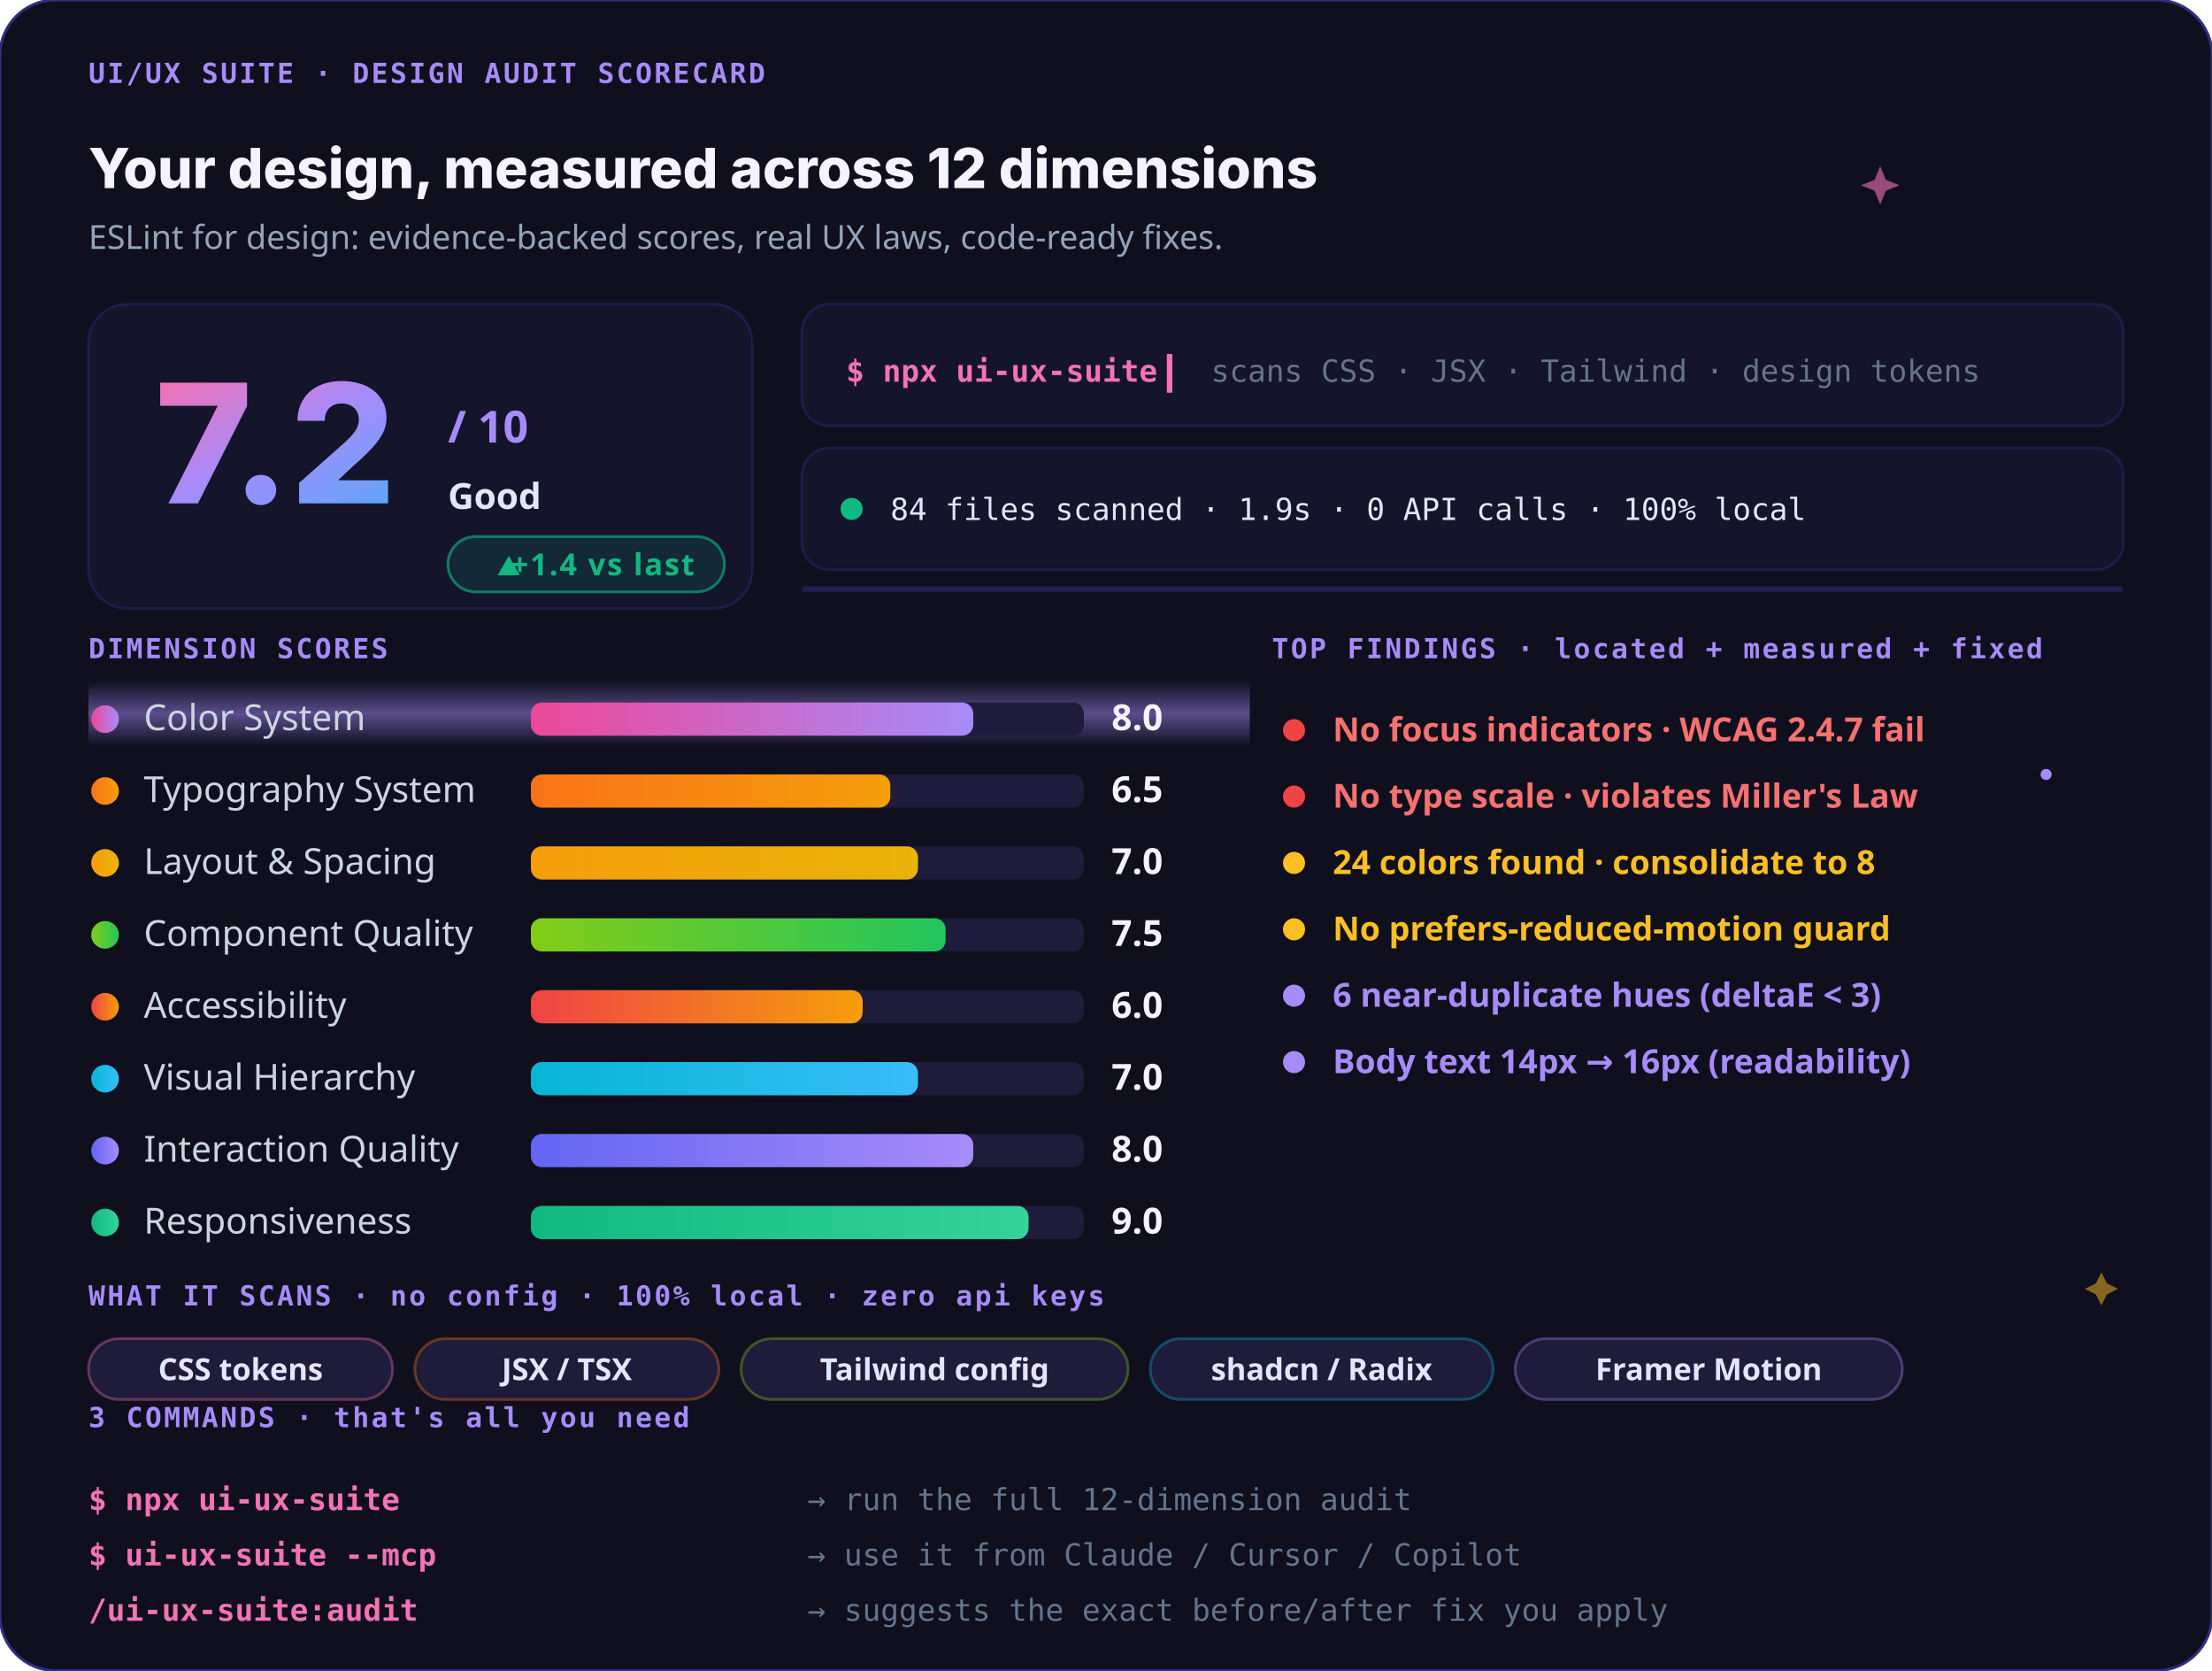
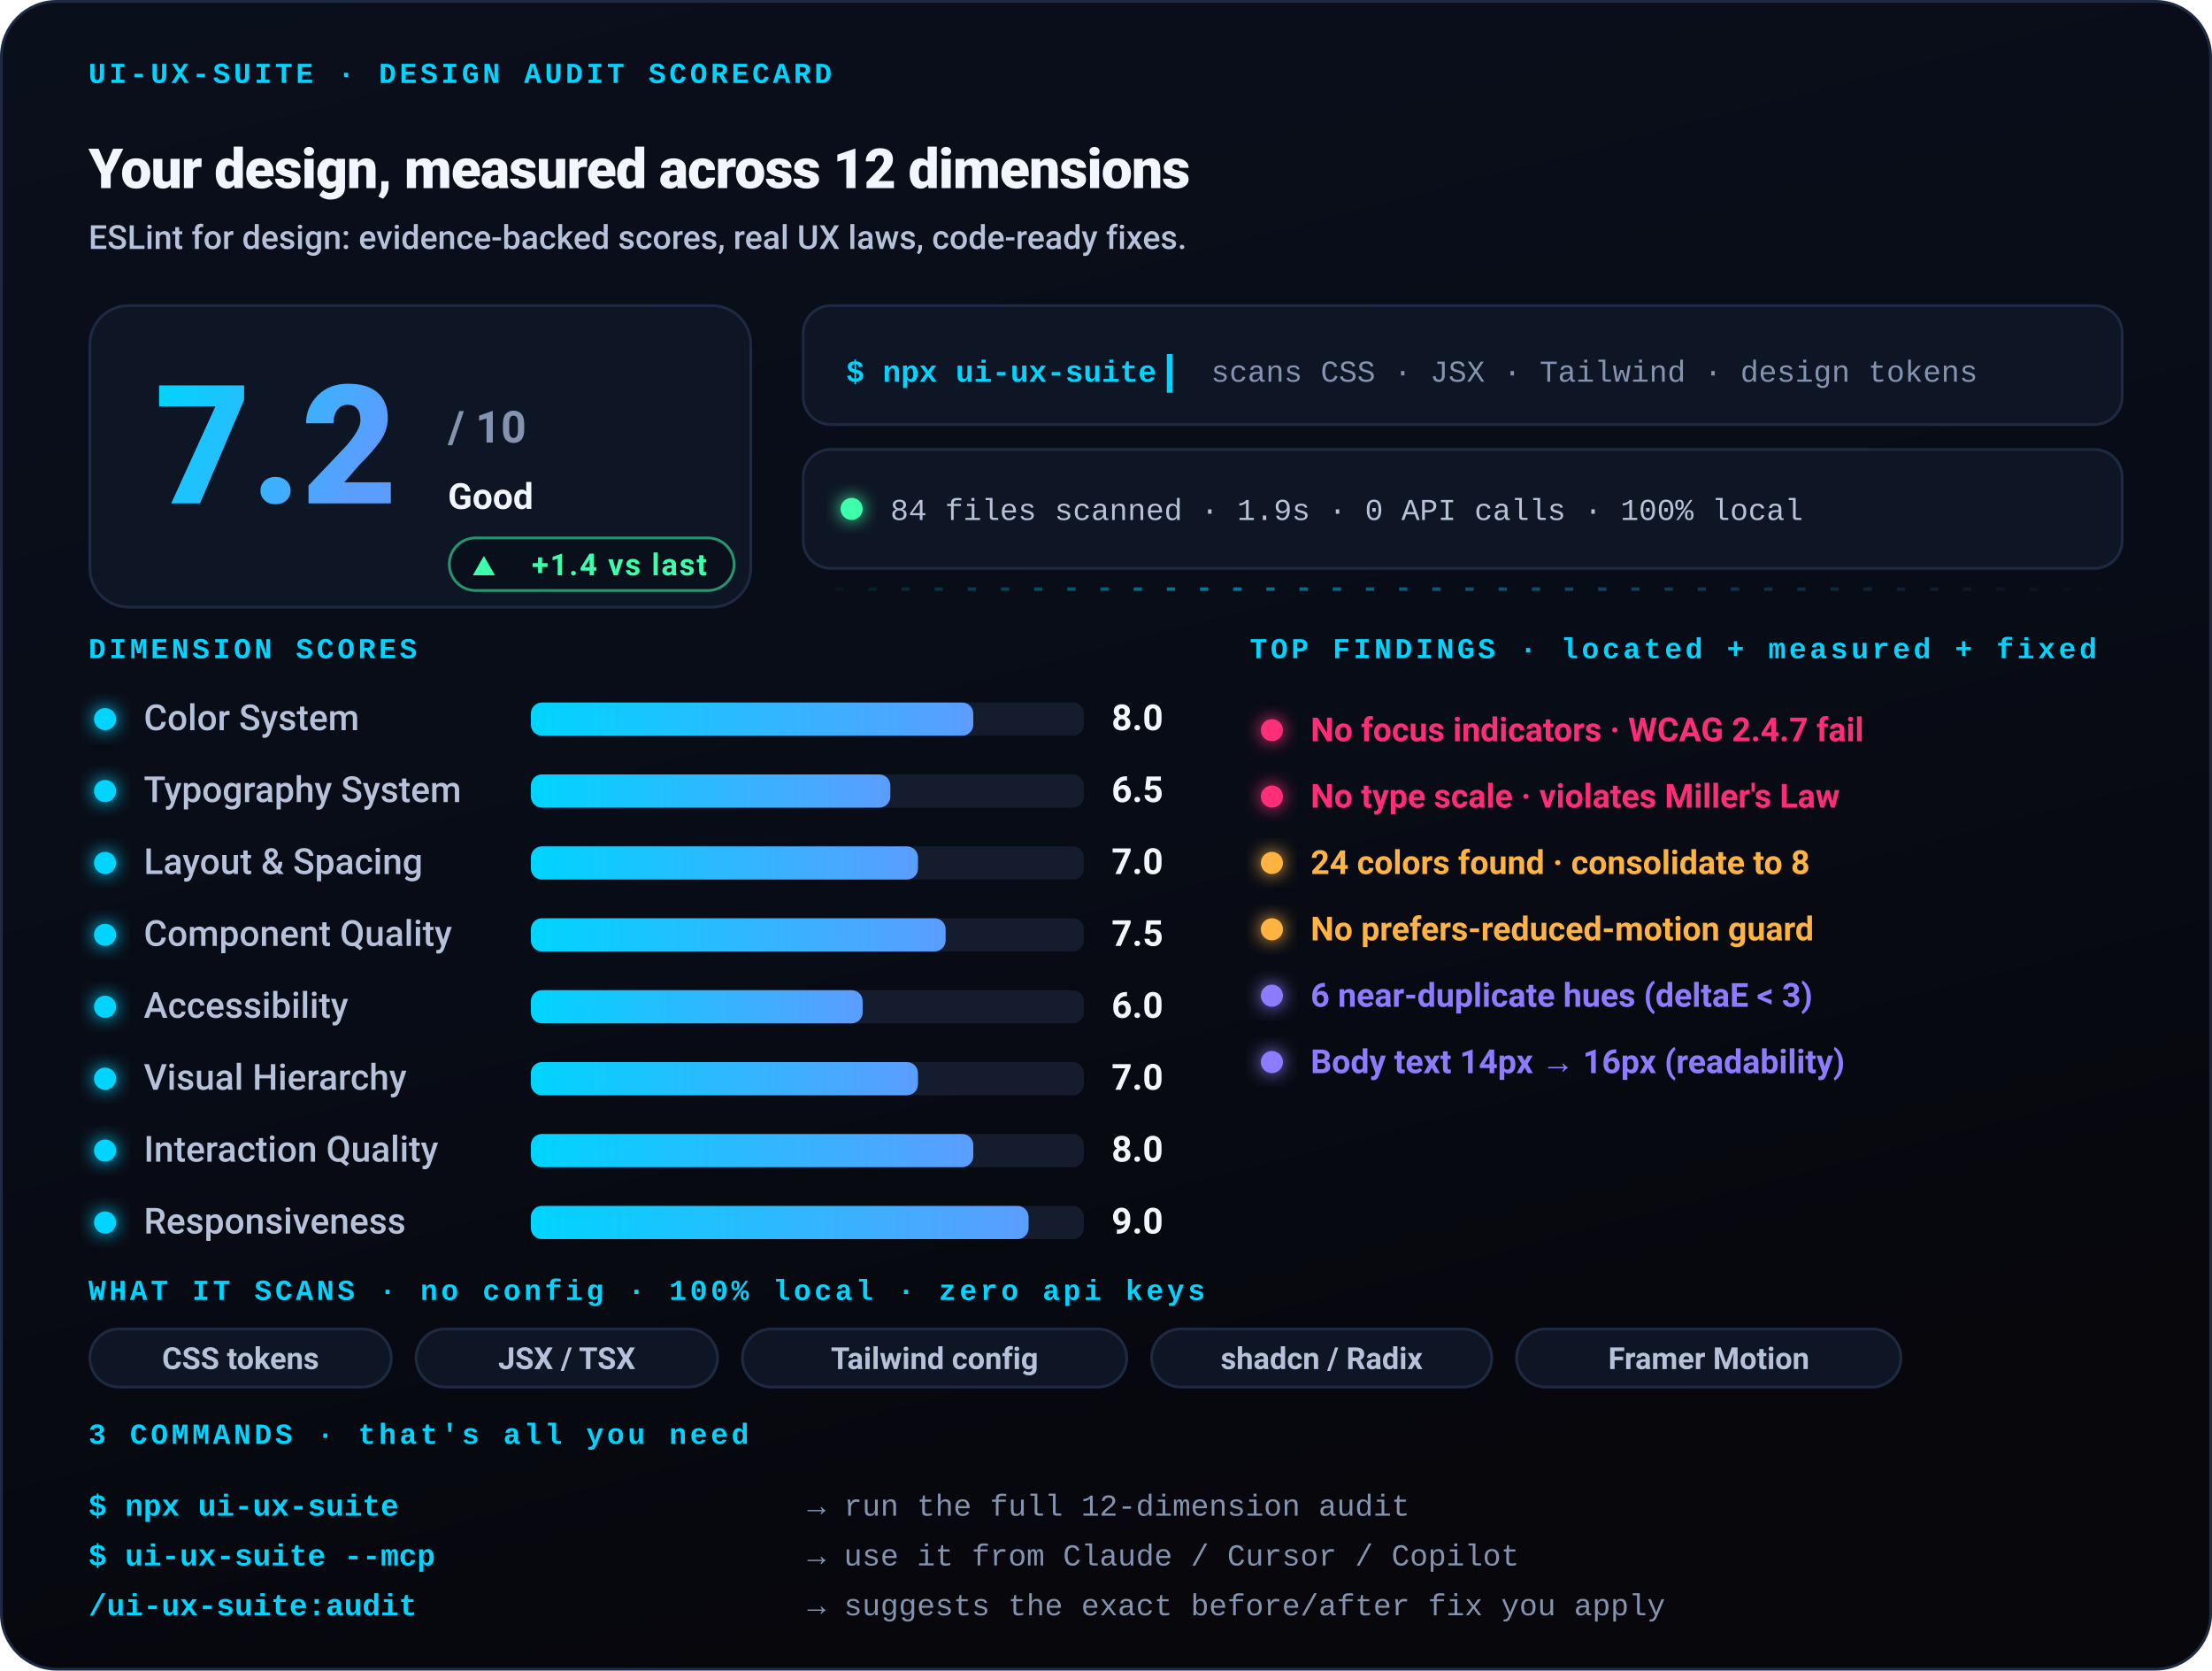
- <svg xmlns="http://www.w3.org/2000/svg" viewBox="0 0 800 604" fill="none" role="img" aria-label="UI/UX Suite design audit scorecard">
+ <svg xmlns="http://www.w3.org/2000/svg" viewBox="0 0 800 604" fill="none" role="img" aria-label="ui-ux-suite design audit scorecard: 12 weighted dimensions, a 0 to 10 score, and located findings">
+   <defs>
+     <linearGradient id="u-bg" x1="0" y1="0" x2="0.35" y2="1">
+       <stop offset="0%" stop-color="#0A0F1C" />
+       <stop offset="60%" stop-color="#080C16" />
+       <stop offset="100%" stop-color="#07070C" />
+     </linearGradient>
+     <linearGradient id="u-brand" x1="0" y1="0" x2="1" y2="0.25" gradientUnits="objectBoundingBox">
+       <stop offset="0%" stop-color="#00D4FF" />
+       <stop offset="100%" stop-color="#5B9DFF" />
+       <animateTransform attributeName="gradientTransform" type="translate" values="-0.1 0; 0.1 0; -0.1 0" dur="18s" repeatCount="indefinite" />
+     </linearGradient>
+     <linearGradient id="u-bar" x1="0" y1="0" x2="1" y2="0">
+       <stop offset="0%" stop-color="#00D4FF" />
+       <stop offset="100%" stop-color="#5B9DFF" />
+     </linearGradient>
+     <linearGradient id="u-divider" gradientUnits="userSpaceOnUse" x1="290" y1="213" x2="768" y2="213">
+       <stop offset="0%" stop-color="#00D4FF" stop-opacity="0" />
+       <stop offset="30%" stop-color="#00D4FF" stop-opacity="0.55" />
+       <stop offset="100%" stop-color="#5B9DFF" stop-opacity="0" />
+     </linearGradient>
+     <filter id="u-glow-sm" x="-60%" y="-60%" width="220%" height="220%">
+       <feGaussianBlur stdDeviation="3.2" result="b" />
+       <feMerge>
+         <feMergeNode in="b" />
+         <feMergeNode in="SourceGraphic" />
+       </feMerge>
+     </filter>
+   </defs>
  <style>
-     .card { fill: #0f0f1e; stroke: #312e81; stroke-width: 1; }
-     .inset { fill: #14142a; stroke: #312e81; stroke-opacity: 0.4; stroke-width: 1; }
-     .title { font: 800 20px 'SF Pro Display', system-ui, sans-serif; fill: #f5f3ff; }
-     .label { font: 700 10px ui-monospace, Menlo, monospace; letter-spacing: 0.8px; fill: #a78bfa; }
-     .muted { font: 500 12px system-ui, sans-serif; fill: #94a3b8; }
-     .strong { font: 600 13px system-ui, sans-serif; fill: #e0e7ff; }
-     .grade-num { font: 800 60px 'SF Pro Display', system-ui, sans-serif; fill: url(#grade-g); }
-     .grade-suffix { font: 600 16px system-ui, sans-serif; fill: #a78bfa; }
-     .grade-tag { font: 700 11px system-ui, sans-serif; letter-spacing: 0.6px; fill: #10b981; }
-     .dim { font: 500 13px system-ui, sans-serif; fill: #cbd5e1; }
-     .dim-score { font: 700 13px system-ui, sans-serif; fill: #f5f3ff; }
-     .bar-bg { fill: #1f1b3a; }
-     .mono { font: 500 11px ui-monospace, Menlo, monospace; fill: #e0e7ff; }
-     .mono-dim { font: 500 11px ui-monospace, Menlo, monospace; fill: #64748b; }
-     .cmd-accent { font: 600 11px ui-monospace, Menlo, monospace; fill: #f472b6; }
-     .usecase { font: 600 11px system-ui, sans-serif; fill: #e0e7ff; }
-     .finding-crit { font: 600 12px system-ui, sans-serif; fill: #f87171; }
-     .finding-warn { font: 600 12px system-ui, sans-serif; fill: #fbbf24; }
-     .finding-hint { font: 600 12px system-ui, sans-serif; fill: #a78bfa; }
- 
-     /* bar grow-in */
-     @keyframes bar-grow {
-       0% { transform: scaleX(0); }
-       100% { transform: scaleX(1); }
-     }
-     .b1, .b2, .b3, .b4, .b5, .b6, .b7, .b8 { transform-origin: left center; transform-box: fill-box; }
-     .b1 { animation: bar-grow 0.9s cubic-bezier(.3,.8,.4,1) 0.1s both; }
-     .b2 { animation: bar-grow 0.9s cubic-bezier(.3,.8,.4,1) 0.2s both; }
-     .b3 { animation: bar-grow 0.9s cubic-bezier(.3,.8,.4,1) 0.3s both; }
-     .b4 { animation: bar-grow 0.9s cubic-bezier(.3,.8,.4,1) 0.4s both; }
-     .b5 { animation: bar-grow 0.9s cubic-bezier(.3,.8,.4,1) 0.5s both; }
-     .b6 { animation: bar-grow 0.9s cubic-bezier(.3,.8,.4,1) 0.6s both; }
-     .b7 { animation: bar-grow 0.9s cubic-bezier(.3,.8,.4,1) 0.7s both; }
-     .b8 { animation: bar-grow 0.9s cubic-bezier(.3,.8,.4,1) 0.8s both; }
- 
-     /* grade pulse glow */
-     @keyframes grade-pulse {
-       0%, 100% { filter: drop-shadow(0 0 8px rgba(167,139,250,0.25)); }
-       50% { filter: drop-shadow(0 0 18px rgba(167,139,250,0.6)); }
-     }
-     .grade-num { animation: grade-pulse 3s ease-in-out infinite; }
- 
-     /* finding slide in */
-     @keyframes slide-in {
-       0% { opacity: 0; transform: translateX(10px); }
-       100% { opacity: 1; transform: translateX(0); }
-     }
-     .f1 { animation: slide-in 0.6s ease-out 1.0s both; }
-     .f2 { animation: slide-in 0.6s ease-out 1.2s both; }
-     .f3 { animation: slide-in 0.6s ease-out 1.4s both; }
-     .f4 { animation: slide-in 0.6s ease-out 1.6s both; }
-     .f5 { animation: slide-in 0.6s ease-out 1.8s both; }
-     .f6 { animation: slide-in 0.6s ease-out 2.0s both; }
- 
-     /* dot pulse */
-     @keyframes dot-pulse {
-       0%,100% { transform: scale(1); opacity: 1; }
-       50% { transform: scale(1.4); opacity: 0.7; }
-     }
-     .d1, .d2, .d3, .d4, .d5, .d6 { transform-origin: center; transform-box: fill-box; }
-     .d1 { animation: dot-pulse 2s ease-in-out infinite; }
-     .d2 { animation: dot-pulse 2s ease-in-out infinite 0.3s; }
-     .d3 { animation: dot-pulse 2s ease-in-out infinite 0.6s; }
-     .d4 { animation: dot-pulse 2s ease-in-out infinite 0.9s; }
-     .d5 { animation: dot-pulse 2s ease-in-out infinite 1.2s; }
-     .d6 { animation: dot-pulse 2s ease-in-out infinite 1.5s; }
- 
-     /* scan sweep across bars */
-     @keyframes scan-sweep {
-       0% { transform: translateY(0); opacity: 0; }
-       10% { opacity: 0.7; }
-       90% { opacity: 0.7; }
-       100% { transform: translateY(220px); opacity: 0; }
-     }
-     .scan { animation: scan-sweep 4s ease-in-out infinite; }
- 
-     /* cursor blink */
-     @keyframes blink { 0%,49% { opacity:1; } 50%,100% { opacity: 0; } }
-     .caret { animation: blink 1s step-end infinite; }
- 
-     /* live dot */
-     @keyframes live-pulse {
-       0%,100% { transform: scale(1); opacity: 1; filter: drop-shadow(0 0 2px rgba(16,185,129,0.5)); }
-       50% { transform: scale(1.3); opacity: 0.85; filter: drop-shadow(0 0 6px rgba(16,185,129,0.9)); }
-     }
-     .pulse-dot { animation: live-pulse 1.8s ease-in-out infinite; transform-origin: center; transform-box: fill-box; }
- 
-     /* bar shimmer: moving highlight across the filled bar */
-     @keyframes shimmer-sweep {
-       0% { transform: translateX(-100%); }
-       100% { transform: translateX(600%); }
-     }
-     .shimmer { animation: shimmer-sweep 3.2s linear infinite; }
- 
-     /* row icon float */
-     @keyframes icon-float {
-       0%,100% { transform: translateY(0); }
-       50% { transform: translateY(-1.5px); }
-     }
-     .icon { animation: icon-float 2.5s ease-in-out infinite; transform-origin: center; transform-box: fill-box; }
-     .icon-1 { animation-delay: 0s; }
-     .icon-2 { animation-delay: 0.2s; }
-     .icon-3 { animation-delay: 0.4s; }
-     .icon-4 { animation-delay: 0.6s; }
-     .icon-5 { animation-delay: 0.8s; }
-     .icon-6 { animation-delay: 1.0s; }
-     .icon-7 { animation-delay: 1.2s; }
-     .icon-8 { animation-delay: 1.4s; }
- 
-     /* background sparkle twinkle */
-     @keyframes twinkle {
-       0%, 100% { opacity: 0; transform: scale(0.5); }
-       50% { opacity: 1; transform: scale(1.2); }
-     }
-     .bg-spk-1, .bg-spk-2, .bg-spk-3, .bg-spk-4 { transform-origin: center; transform-box: fill-box; }
-     .bg-spk-1 { animation: twinkle 3s ease-in-out infinite; }
-     .bg-spk-2 { animation: twinkle 3s ease-in-out infinite 0.8s; }
-     .bg-spk-3 { animation: twinkle 3s ease-in-out infinite 1.6s; }
-     .bg-spk-4 { animation: twinkle 3s ease-in-out infinite 2.2s; }
- 
-     /* score number pulse */
-     @keyframes score-pop {
-       0%,100% { transform: scale(1); }
-       50% { transform: scale(1.08); }
-     }
-     .dim-score { animation: score-pop 3s ease-in-out infinite; transform-origin: center; transform-box: fill-box; }
- 
-     /* grade card border glow */
-     @keyframes border-glow {
-       0%,100% { stroke-opacity: 0.4; }
-       50% { stroke-opacity: 0.9; }
-     }
-     .inset { animation: border-glow 3.5s ease-in-out infinite; }
- 
-     /* gradient bar shine sweep */
-     @keyframes bar-shine {
-       0% { transform: translateX(-40px); opacity: 0; }
-       20% { opacity: 0.8; }
-       80% { opacity: 0.8; }
-       100% { transform: translateX(220px); opacity: 0; }
-     }
-     .shine-1 { animation: bar-shine 3.5s ease-in-out infinite 0.5s; }
-     .shine-2 { animation: bar-shine 3.5s ease-in-out infinite 0.8s; }
-     .shine-3 { animation: bar-shine 3.5s ease-in-out infinite 1.1s; }
-     .shine-4 { animation: bar-shine 3.5s ease-in-out infinite 1.4s; }
-     .shine-5 { animation: bar-shine 3.5s ease-in-out infinite 1.7s; }
-     .shine-6 { animation: bar-shine 3.5s ease-in-out infinite 2.0s; }
-     .shine-7 { animation: bar-shine 3.5s ease-in-out infinite 2.3s; }
-     .shine-8 { animation: bar-shine 3.5s ease-in-out infinite 2.6s; }
- 
-     /* respect reduced-motion: stop animation but keep everything visible */
+     .disp { font-family: system-ui, -apple-system, 'Segoe UI', Roboto, 'Helvetica Neue', Arial, sans-serif; }
+     .mono { font-family: ui-monospace, SFMono-Regular, 'SF Mono', Menlo, Consolas, 'Liberation Mono', monospace; }
+     .label   { font-size: 10.5px; font-weight: 700; letter-spacing: 1.2px; fill: #00D4FF; }
+     .title   { font-size: 20px; font-weight: 800; letter-spacing: -0.3px; fill: #F2F6FF; }
+     .muted   { font-size: 12px; font-weight: 500; fill: #B6C2DA; }
+     .strong  { font-size: 13px; font-weight: 600; fill: #F2F6FF; }
+     .num     { font-size: 60px; font-weight: 800; fill: url(#u-brand); }
+     .suffix  { font-size: 16px; font-weight: 600; fill: #8494B0; }
+     .pass    { font-size: 11px; font-weight: 700; letter-spacing: 0.6px; fill: #3DFFAB; }
+     .dim     { font-size: 13px; font-weight: 500; fill: #B6C2DA; }
+     .score   { font-size: 13px; font-weight: 700; fill: #F2F6FF; }
+     .ms      { font-size: 11px; font-weight: 500; fill: #B6C2DA; }
+     .md      { font-size: 11px; font-weight: 500; fill: #8494B0; }
+     .cmd     { font-size: 11px; font-weight: 600; fill: #00D4FF; }
+     .chip    { font-size: 11px; font-weight: 600; fill: #B6C2DA; }
+     .crit    { font-size: 12px; font-weight: 600; fill: #FF2D78; }
+     .warn    { font-size: 12px; font-weight: 600; fill: #FFB341; }
+     .hint    { font-size: 12px; font-weight: 600; fill: #8E7BFF; }
+ 
+     @keyframes u-rise { from { opacity: 0; transform: translateY(6px); } to { opacity: 1; transform: translateY(0); } }
+     .r1 { animation: u-rise 0.6s ease-out 0.10s both; }
+     .r2 { animation: u-rise 0.6s ease-out 0.22s both; }
+     .r3 { animation: u-rise 0.6s ease-out 0.34s both; }
+     .r4 { animation: u-rise 0.6s ease-out 0.46s both; }
+     .r5 { animation: u-rise 0.6s ease-out 0.58s both; }
+     .r6 { animation: u-rise 0.6s ease-out 0.70s both; }
+     .r7 { animation: u-rise 0.6s ease-out 0.82s both; }
+     .r8 { animation: u-rise 0.6s ease-out 0.94s both; }
+ 
+     @keyframes u-grow { from { transform: scaleX(0); } to { transform: scaleX(1); } }
+     .b1,.b2,.b3,.b4,.b5,.b6,.b7,.b8 { transform-origin: left center; transform-box: fill-box; }
+     .b1 { animation: u-grow 0.9s cubic-bezier(.3,.8,.4,1) 0.30s both; }
+     .b2 { animation: u-grow 0.9s cubic-bezier(.3,.8,.4,1) 0.42s both; }
+     .b3 { animation: u-grow 0.9s cubic-bezier(.3,.8,.4,1) 0.54s both; }
+     .b4 { animation: u-grow 0.9s cubic-bezier(.3,.8,.4,1) 0.66s both; }
+     .b5 { animation: u-grow 0.9s cubic-bezier(.3,.8,.4,1) 0.78s both; }
+     .b6 { animation: u-grow 0.9s cubic-bezier(.3,.8,.4,1) 0.90s both; }
+     .b7 { animation: u-grow 0.9s cubic-bezier(.3,.8,.4,1) 1.02s both; }
+     .b8 { animation: u-grow 0.9s cubic-bezier(.3,.8,.4,1) 1.14s both; }
+ 
+     @keyframes u-slide { from { opacity: 0; transform: translateX(10px); } to { opacity: 1; transform: translateX(0); } }
+     .f1 { animation: u-slide 0.6s ease-out 1.00s both; }
+     .f2 { animation: u-slide 0.6s ease-out 1.16s both; }
+     .f3 { animation: u-slide 0.6s ease-out 1.32s both; }
+     .f4 { animation: u-slide 0.6s ease-out 1.48s both; }
+     .f5 { animation: u-slide 0.6s ease-out 1.64s both; }
+     .f6 { animation: u-slide 0.6s ease-out 1.80s both; }
+ 
+     @keyframes u-pip { 0%,100% { opacity: 0.45; } 50% { opacity: 1; } }
+     .p1 { animation: u-pip 5s ease-in-out infinite 0s; }
+     .p2 { animation: u-pip 5s ease-in-out infinite 0.35s; }
+     .p3 { animation: u-pip 5s ease-in-out infinite 0.7s; }
+     .p4 { animation: u-pip 5s ease-in-out infinite 1.05s; }
+     .p5 { animation: u-pip 5s ease-in-out infinite 1.4s; }
+     .p6 { animation: u-pip 5s ease-in-out infinite 1.75s; }
+     .live { animation: u-pip 5s ease-in-out infinite; }
+ 
+     @keyframes u-flow { to { stroke-dashoffset: -240; } }
+     .flowline { animation: u-flow 14s linear infinite; }
+ 
+     @keyframes u-blink { 0%,49% { opacity: 1; } 50%,100% { opacity: 0; } }
+     .caret { animation: u-blink 1.1s step-end infinite; }
+ 
    @media (prefers-reduced-motion: reduce) {
      * { animation: none !important; }
-       .b1, .b2, .b3, .b4, .b5, .b6, .b7, .b8 { transform: scaleX(1) !important; }
-       .f1, .f2, .f3, .f4, .f5, .f6 { opacity: 1 !important; transform: none !important; }
+       .b1,.b2,.b3,.b4,.b5,.b6,.b7,.b8 { transform: scaleX(1) !important; }
+       .r1,.r2,.r3,.r4,.r5,.r6,.r7,.r8,
+       .f1,.f2,.f3,.f4,.f5,.f6 { opacity: 1 !important; transform: none !important; }
    }
  </style>
-   <defs>
-     <linearGradient id="grade-g" x1="0" y1="0" x2="1" y2="1">
-       <stop offset="0%" stop-color="#f472b6" />
-       <stop offset="50%" stop-color="#a78bfa" />
-       <stop offset="100%" stop-color="#60a5fa" />
-     </linearGradient>
-     <linearGradient id="bar-color" x1="0" y1="0" x2="1" y2="0">
-       <stop offset="0%" stop-color="#ec4899" />
-       <stop offset="100%" stop-color="#a78bfa" />
-     </linearGradient>
-     <linearGradient id="bar-typo" x1="0" y1="0" x2="1" y2="0">
-       <stop offset="0%" stop-color="#f97316" />
-       <stop offset="100%" stop-color="#f59e0b" />
-     </linearGradient>
-     <linearGradient id="bar-layout" x1="0" y1="0" x2="1" y2="0">
-       <stop offset="0%" stop-color="#f59e0b" />
-       <stop offset="100%" stop-color="#eab308" />
-     </linearGradient>
-     <linearGradient id="bar-comp" x1="0" y1="0" x2="1" y2="0">
-       <stop offset="0%" stop-color="#84cc16" />
-       <stop offset="100%" stop-color="#22c55e" />
-     </linearGradient>
-     <linearGradient id="bar-a11y" x1="0" y1="0" x2="1" y2="0">
-       <stop offset="0%" stop-color="#ef4444" />
-       <stop offset="100%" stop-color="#f59e0b" />
-     </linearGradient>
-     <linearGradient id="bar-hier" x1="0" y1="0" x2="1" y2="0">
-       <stop offset="0%" stop-color="#06b6d4" />
-       <stop offset="100%" stop-color="#38bdf8" />
-     </linearGradient>
-     <linearGradient id="bar-int" x1="0" y1="0" x2="1" y2="0">
-       <stop offset="0%" stop-color="#6366f1" />
-       <stop offset="100%" stop-color="#a78bfa" />
-     </linearGradient>
-     <linearGradient id="bar-resp" x1="0" y1="0" x2="1" y2="0">
-       <stop offset="0%" stop-color="#10b981" />
-       <stop offset="100%" stop-color="#34d399" />
-     </linearGradient>
-     <linearGradient id="scan-grad" x1="0" y1="0" x2="0" y2="1">
-       <stop offset="0%" stop-color="#a78bfa" stop-opacity="0" />
-       <stop offset="50%" stop-color="#a78bfa" stop-opacity="0.5" />
-       <stop offset="100%" stop-color="#a78bfa" stop-opacity="0" />
-     </linearGradient>
-   </defs>
-   <rect width="800" height="604" rx="20" class="card" />
-   <g class="bg-spk-1">
-     <path d="M 680 60 l 2 5 l 5 2 l -5 2 l -2 5 l -2 -5 l -5 -2 l 5 -2 Z" fill="#f472b6" opacity="0.6" />
-   </g>
-   <g class="bg-spk-2">
-     <circle cx="740" cy="280" r="2" fill="#a78bfa" />
-   </g>
-   <g class="bg-spk-3">
-     <circle cx="40" cy="440" r="2" fill="#38bdf8" />
-   </g>
-   <g class="bg-spk-4">
-     <path d="M 760 460 l 2 4 l 4 2 l -4 2 l -2 4 l -2 -4 l -4 -2 l 4 -2 Z" fill="#fbbf24" opacity="0.5" />
-   </g>
-   <g transform="translate(32,30)">
-     <text class="label">UI/UX SUITE · DESIGN AUDIT SCORECARD</text>
-   </g>
-   <text x="32" y="68" class="title">Your design, measured across 12 dimensions</text>
-   <text x="32" y="90" class="muted">ESLint for design: evidence-backed scores, real UX laws, code-ready fixes.</text>
+   <rect x="0.5" y="0.5" width="799" height="603" rx="20" fill="url(#u-bg)" stroke="#1E2A42" />
+   <text class="mono label" x="32" y="30">UI-UX-SUITE · DESIGN AUDIT SCORECARD</text>
+   <text class="disp title" x="32" y="68">Your design, measured across 12 dimensions</text>
+   <text class="disp muted" x="32" y="90">ESLint for design: evidence-backed scores, real UX laws, code-ready fixes.</text>
  <g transform="translate(32,110)">
-     <rect width="240" height="110" rx="14" class="inset" />
-     <text x="24" y="72" class="grade-num">7.2</text>
-     <text x="130" y="50" class="grade-suffix">/ 10</text>
-     <text x="130" y="74" class="strong">Good</text>
+     <rect x="0.5" y="0.5" width="239" height="109" rx="14" fill="#0E1524" stroke="#1E2A42" />
+     <text class="disp num" x="24" y="72">7.2</text>
+     <text class="disp suffix" x="130" y="50">/ 10</text>
+     <text class="disp strong" x="130" y="74">Good</text>
    <g transform="translate(130,84)">
-       <rect width="100" height="20" rx="10" fill="#10b98122" stroke="#10b981" stroke-opacity="0.6" />
-       <path d="M 18 14 l 4 -7 l 4 7 Z" fill="#10b981" />
-       <text x="56" y="14" text-anchor="middle" class="grade-tag">+1.4 vs last</text>
+       <rect x="0.5" y="0.5" width="103" height="19" rx="9.5" fill="#0A0F1C" stroke="#3DFFAB" stroke-opacity="0.55" />
+       <path d="M9 14 l4 -7 l4 7 Z" fill="#3DFFAB" />
+       <text class="disp pass" x="62" y="14" text-anchor="middle">+1.4 vs last</text>
    </g>
  </g>
  <g transform="translate(290,110)">
-     <rect width="478" height="44" rx="10" class="inset" />
-     <text x="16" y="28" class="cmd-accent">$ npx ui-ux-suite</text>
-     <rect class="caret" x="132" y="18" width="2" height="14" fill="#f472b6" />
-     <text x="148" y="28" class="mono-dim">scans CSS · JSX · Tailwind · design tokens</text>
+     <rect x="0.5" y="0.5" width="477" height="43" rx="10" fill="#0E1524" stroke="#1E2A42" />
+     <text class="mono cmd" x="16" y="28">$ npx ui-ux-suite</text>
+     <rect class="caret" x="132" y="18" width="2" height="14" fill="#00D4FF" />
+     <text class="mono md" x="148" y="28">scans CSS · JSX · Tailwind · design tokens</text>
  </g>
  <g transform="translate(290,162)">
-     <rect width="478" height="44" rx="10" class="inset" />
-     <circle cx="18" cy="22" r="4" fill="#10b981" class="pulse-dot" />
-     <text x="32" y="26" class="mono">84 files scanned · 1.9s · 0 API calls · 100% local</text>
-   </g>
-   <g transform="translate(290,212)">
-     <rect width="478" height="2" rx="1" fill="#312e81" opacity="0.5" />
-   </g>
-   <text x="32" y="238" class="label">DIMENSION SCORES</text>
+     <rect x="0.5" y="0.5" width="477" height="43" rx="10" fill="#0E1524" stroke="#1E2A42" />
+     <circle class="live" cx="18" cy="22" r="4" fill="#3DFFAB" filter="url(#u-glow-sm)" />
+     <text class="mono ms" x="32" y="26">84 files scanned · 1.9s · 0 API calls · 100% local</text>
+   </g>
+   <line class="flowline" x1="290" y1="213" x2="768" y2="213" stroke="url(#u-divider)" stroke-width="1.25" stroke-dasharray="3 9" />
+   <text class="mono label" x="32" y="238">DIMENSION SCORES</text>
  <g transform="translate(32,252)">
-     <rect class="scan" x="0" y="-6" width="420" height="24" fill="url(#scan-grad)" />
-     <g transform="translate(0,0)">
-       <circle class="icon icon-1" cx="6" cy="8" r="5" fill="url(#bar-color)" />
-       <text x="20" y="12" class="dim">Color System</text>
-       <rect x="160" y="2" width="200" height="12" rx="4" class="bar-bg" />
-       <rect class="b1" x="160" y="2" width="160" height="12" rx="4" fill="url(#bar-color)" />
-       <text x="370" y="12" class="dim-score">8.0</text>
+     <g>
+       <g class="r1">
+         <circle cx="6" cy="8" r="4" fill="#00D4FF" filter="url(#u-glow-sm)" />
+         <text class="disp dim" x="20" y="12">Color System</text>
+         <rect x="160" y="2" width="200" height="12" rx="4" fill="#141C2E" />
+         <rect class="b1" x="160" y="2" width="160" height="12" rx="4" fill="url(#u-bar)" />
+         <text class="disp score" x="370" y="12">8.0</text>
+       </g>
    </g>
    <g transform="translate(0,26)">
-       <circle class="icon icon-2" cx="6" cy="8" r="5" fill="url(#bar-typo)" />
-       <text x="20" y="12" class="dim">Typography System</text>
-       <rect x="160" y="2" width="200" height="12" rx="4" class="bar-bg" />
-       <rect class="b2" x="160" y="2" width="130" height="12" rx="4" fill="url(#bar-typo)" />
-       <text x="370" y="12" class="dim-score">6.5</text>
+       <g class="r2">
+         <circle cx="6" cy="8" r="4" fill="#00D4FF" filter="url(#u-glow-sm)" />
+         <text class="disp dim" x="20" y="12">Typography System</text>
+         <rect x="160" y="2" width="200" height="12" rx="4" fill="#141C2E" />
+         <rect class="b2" x="160" y="2" width="130" height="12" rx="4" fill="url(#u-bar)" />
+         <text class="disp score" x="370" y="12">6.5</text>
+       </g>
    </g>
    <g transform="translate(0,52)">
-       <circle class="icon icon-3" cx="6" cy="8" r="5" fill="url(#bar-layout)" />
-       <text x="20" y="12" class="dim">Layout &amp; Spacing</text>
-       <rect x="160" y="2" width="200" height="12" rx="4" class="bar-bg" />
-       <rect class="b3" x="160" y="2" width="140" height="12" rx="4" fill="url(#bar-layout)" />
-       <text x="370" y="12" class="dim-score">7.0</text>
+       <g class="r3">
+         <circle cx="6" cy="8" r="4" fill="#00D4FF" filter="url(#u-glow-sm)" />
+         <text class="disp dim" x="20" y="12">Layout &amp; Spacing</text>
+         <rect x="160" y="2" width="200" height="12" rx="4" fill="#141C2E" />
+         <rect class="b3" x="160" y="2" width="140" height="12" rx="4" fill="url(#u-bar)" />
+         <text class="disp score" x="370" y="12">7.0</text>
+       </g>
    </g>
    <g transform="translate(0,78)">
-       <circle class="icon icon-4" cx="6" cy="8" r="5" fill="url(#bar-comp)" />
-       <text x="20" y="12" class="dim">Component Quality</text>
-       <rect x="160" y="2" width="200" height="12" rx="4" class="bar-bg" />
-       <rect class="b4" x="160" y="2" width="150" height="12" rx="4" fill="url(#bar-comp)" />
-       <text x="370" y="12" class="dim-score">7.5</text>
+       <g class="r4">
+         <circle cx="6" cy="8" r="4" fill="#00D4FF" filter="url(#u-glow-sm)" />
+         <text class="disp dim" x="20" y="12">Component Quality</text>
+         <rect x="160" y="2" width="200" height="12" rx="4" fill="#141C2E" />
+         <rect class="b4" x="160" y="2" width="150" height="12" rx="4" fill="url(#u-bar)" />
+         <text class="disp score" x="370" y="12">7.5</text>
+       </g>
    </g>
    <g transform="translate(0,104)">
-       <circle class="icon icon-5" cx="6" cy="8" r="5" fill="url(#bar-a11y)" />
-       <text x="20" y="12" class="dim">Accessibility</text>
-       <rect x="160" y="2" width="200" height="12" rx="4" class="bar-bg" />
-       <rect class="b5" x="160" y="2" width="120" height="12" rx="4" fill="url(#bar-a11y)" />
-       <text x="370" y="12" class="dim-score">6.0</text>
+       <g class="r5">
+         <circle cx="6" cy="8" r="4" fill="#00D4FF" filter="url(#u-glow-sm)" />
+         <text class="disp dim" x="20" y="12">Accessibility</text>
+         <rect x="160" y="2" width="200" height="12" rx="4" fill="#141C2E" />
+         <rect class="b5" x="160" y="2" width="120" height="12" rx="4" fill="url(#u-bar)" />
+         <text class="disp score" x="370" y="12">6.0</text>
+       </g>
    </g>
    <g transform="translate(0,130)">
-       <circle class="icon icon-6" cx="6" cy="8" r="5" fill="url(#bar-hier)" />
-       <text x="20" y="12" class="dim">Visual Hierarchy</text>
-       <rect x="160" y="2" width="200" height="12" rx="4" class="bar-bg" />
-       <rect class="b6" x="160" y="2" width="140" height="12" rx="4" fill="url(#bar-hier)" />
-       <text x="370" y="12" class="dim-score">7.0</text>
+       <g class="r6">
+         <circle cx="6" cy="8" r="4" fill="#00D4FF" filter="url(#u-glow-sm)" />
+         <text class="disp dim" x="20" y="12">Visual Hierarchy</text>
+         <rect x="160" y="2" width="200" height="12" rx="4" fill="#141C2E" />
+         <rect class="b6" x="160" y="2" width="140" height="12" rx="4" fill="url(#u-bar)" />
+         <text class="disp score" x="370" y="12">7.0</text>
+       </g>
    </g>
    <g transform="translate(0,156)">
-       <circle class="icon icon-7" cx="6" cy="8" r="5" fill="url(#bar-int)" />
-       <text x="20" y="12" class="dim">Interaction Quality</text>
-       <rect x="160" y="2" width="200" height="12" rx="4" class="bar-bg" />
-       <rect class="b7" x="160" y="2" width="160" height="12" rx="4" fill="url(#bar-int)" />
-       <text x="370" y="12" class="dim-score">8.0</text>
+       <g class="r7">
+         <circle cx="6" cy="8" r="4" fill="#00D4FF" filter="url(#u-glow-sm)" />
+         <text class="disp dim" x="20" y="12">Interaction Quality</text>
+         <rect x="160" y="2" width="200" height="12" rx="4" fill="#141C2E" />
+         <rect class="b7" x="160" y="2" width="160" height="12" rx="4" fill="url(#u-bar)" />
+         <text class="disp score" x="370" y="12">8.0</text>
+       </g>
    </g>
    <g transform="translate(0,182)">
-       <circle class="icon icon-8" cx="6" cy="8" r="5" fill="url(#bar-resp)" />
-       <text x="20" y="12" class="dim">Responsiveness</text>
-       <rect x="160" y="2" width="200" height="12" rx="4" class="bar-bg" />
-       <rect class="b8" x="160" y="2" width="180" height="12" rx="4" fill="url(#bar-resp)" />
-       <text x="370" y="12" class="dim-score">9.0</text>
-     </g>
-   </g>
-   <g transform="translate(460,238)">
-     <text x="0" y="0" class="label">TOP FINDINGS · located + measured + fixed</text>
+       <g class="r8">
+         <circle cx="6" cy="8" r="4" fill="#00D4FF" filter="url(#u-glow-sm)" />
+         <text class="disp dim" x="20" y="12">Responsiveness</text>
+         <rect x="160" y="2" width="200" height="12" rx="4" fill="#141C2E" />
+         <rect class="b8" x="160" y="2" width="180" height="12" rx="4" fill="url(#u-bar)" />
+         <text class="disp score" x="370" y="12">9.0</text>
+       </g>
+     </g>
+   </g>
+   <g transform="translate(452,238)">
+     <text class="mono label" x="0" y="0">TOP FINDINGS · located + measured + fixed</text>
    <g transform="translate(0,16)">
-       <g transform="translate(0,0)">
+       <g>
        <g class="f1">
-           <circle class="d1" cx="8" cy="10" r="4" fill="#ef4444" />
-           <text x="22" y="14" class="finding-crit">No focus indicators · WCAG 2.4.7 fail</text>
+           <circle class="p1" cx="8" cy="10" r="4" fill="#FF2D78" filter="url(#u-glow-sm)" />
+           <text class="disp crit" x="22" y="14">No focus indicators · WCAG 2.4.7 fail</text>
        </g>
      </g>
      <g transform="translate(0,24)">
        <g class="f2">
-           <circle class="d2" cx="8" cy="10" r="4" fill="#ef4444" />
-           <text x="22" y="14" class="finding-crit">No type scale · violates Miller's Law</text>
+           <circle class="p2" cx="8" cy="10" r="4" fill="#FF2D78" filter="url(#u-glow-sm)" />
+           <text class="disp crit" x="22" y="14">No type scale · violates Miller's Law</text>
        </g>
      </g>
      <g transform="translate(0,48)">
        <g class="f3">
-           <circle class="d3" cx="8" cy="10" r="4" fill="#fbbf24" />
-           <text x="22" y="14" class="finding-warn">24 colors found · consolidate to 8</text>
+           <circle class="p3" cx="8" cy="10" r="4" fill="#FFB341" filter="url(#u-glow-sm)" />
+           <text class="disp warn" x="22" y="14">24 colors found · consolidate to 8</text>
        </g>
      </g>
      <g transform="translate(0,72)">
        <g class="f4">
-           <circle class="d4" cx="8" cy="10" r="4" fill="#fbbf24" />
-           <text x="22" y="14" class="finding-warn">No prefers-reduced-motion guard</text>
+           <circle class="p4" cx="8" cy="10" r="4" fill="#FFB341" filter="url(#u-glow-sm)" />
+           <text class="disp warn" x="22" y="14">No prefers-reduced-motion guard</text>
        </g>
      </g>
      <g transform="translate(0,96)">
        <g class="f5">
-           <circle class="d5" cx="8" cy="10" r="4" fill="#a78bfa" />
-           <text x="22" y="14" class="finding-hint">6 near-duplicate hues (deltaE &lt; 3)</text>
+           <circle class="p5" cx="8" cy="10" r="4" fill="#8E7BFF" filter="url(#u-glow-sm)" />
+           <text class="disp hint" x="22" y="14">6 near-duplicate hues (deltaE &lt; 3)</text>
        </g>
      </g>
      <g transform="translate(0,120)">
        <g class="f6">
-           <circle class="d6" cx="8" cy="10" r="4" fill="#a78bfa" />
-           <text x="22" y="14" class="finding-hint">Body text 14px → 16px (readability)</text>
-         </g>
-       </g>
-     </g>
-   </g>
-   <g transform="translate(32,472)">
-     <text class="label">WHAT IT SCANS · no config · 100% local · zero api keys</text>
-   </g>
-   <g transform="translate(32,484)">
-     <g>
-       <rect width="110" height="22" rx="11" fill="#1f1b3a" stroke="#f472b6" stroke-opacity="0.35" />
-       <text x="55" y="15" text-anchor="middle" class="usecase">CSS tokens</text>
-     </g>
-     <g transform="translate(118,0)">
-       <rect width="110" height="22" rx="11" fill="#1f1b3a" stroke="#f97316" stroke-opacity="0.35" />
-       <text x="55" y="15" text-anchor="middle" class="usecase">JSX / TSX</text>
-     </g>
-     <g transform="translate(236,0)">
-       <rect width="140" height="22" rx="11" fill="#1f1b3a" stroke="#84cc16" stroke-opacity="0.35" />
-       <text x="70" y="15" text-anchor="middle" class="usecase">Tailwind config</text>
-     </g>
-     <g transform="translate(384,0)">
-       <rect width="124" height="22" rx="11" fill="#1f1b3a" stroke="#06b6d4" stroke-opacity="0.35" />
-       <text x="62" y="15" text-anchor="middle" class="usecase">shadcn / Radix</text>
-     </g>
-     <g transform="translate(516,0)">
-       <rect width="140" height="22" rx="11" fill="#1f1b3a" stroke="#a78bfa" stroke-opacity="0.35" />
-       <text x="70" y="15" text-anchor="middle" class="usecase">Framer Motion</text>
-     </g>
-   </g>
-   <g transform="translate(32,516)">
-     <text class="label">3 COMMANDS · that's all you need</text>
-   </g>
-   <g transform="translate(32,534)" font-family="ui-monospace, Menlo, monospace" font-size="12">
-     <text y="12" class="cmd-accent">$ npx ui-ux-suite</text>
-     <text x="260" y="12" class="mono-dim">→  run the full 12-dimension audit</text>
-     <text y="32" class="cmd-accent">$ ui-ux-suite --mcp</text>
-     <text x="260" y="32" class="mono-dim">→  use it from Claude / Cursor / Copilot</text>
-     <text y="52" class="cmd-accent">/ui-ux-suite:audit</text>
-     <text x="260" y="52" class="mono-dim">→  suggests the exact before/after fix you apply</text>
+           <circle class="p6" cx="8" cy="10" r="4" fill="#8E7BFF" filter="url(#u-glow-sm)" />
+           <text class="disp hint" x="22" y="14">Body text 14px → 16px (readability)</text>
+         </g>
+       </g>
+     </g>
+   </g>
+   <text class="mono label" x="32" y="470">WHAT IT SCANS · no config · 100% local · zero api keys</text>
+   <g transform="translate(32,480)">
+     <rect x="0.5" y="0.5" width="109" height="21" rx="10.5" fill="#0E1524" stroke="#1E2A42" />
+     <text class="disp chip" x="55" y="15" text-anchor="middle">CSS tokens</text>
+     <rect x="118.5" y="0.5" width="109" height="21" rx="10.5" fill="#0E1524" stroke="#1E2A42" />
+     <text class="disp chip" x="173" y="15" text-anchor="middle">JSX / TSX</text>
+     <rect x="236.5" y="0.5" width="139" height="21" rx="10.5" fill="#0E1524" stroke="#1E2A42" />
+     <text class="disp chip" x="306" y="15" text-anchor="middle">Tailwind config</text>
+     <rect x="384.5" y="0.5" width="123" height="21" rx="10.5" fill="#0E1524" stroke="#1E2A42" />
+     <text class="disp chip" x="446" y="15" text-anchor="middle">shadcn / Radix</text>
+     <rect x="516.5" y="0.5" width="139" height="21" rx="10.5" fill="#0E1524" stroke="#1E2A42" />
+     <text class="disp chip" x="586" y="15" text-anchor="middle">Framer Motion</text>
+   </g>
+   <text class="mono label" x="32" y="522">3 COMMANDS · that's all you need</text>
+   <g transform="translate(32,536)">
+     <text class="mono cmd" x="0" y="12">$ npx ui-ux-suite</text>
+     <text class="mono md" x="260" y="12">→  run the full 12-dimension audit</text>
+     <text class="mono cmd" x="0" y="30">$ ui-ux-suite --mcp</text>
+     <text class="mono md" x="260" y="30">→  use it from Claude / Cursor / Copilot</text>
+     <text class="mono cmd" x="0" y="48">/ui-ux-suite:audit</text>
+     <text class="mono md" x="260" y="48">→  suggests the exact before/after fix you apply</text>
  </g>
</svg>
